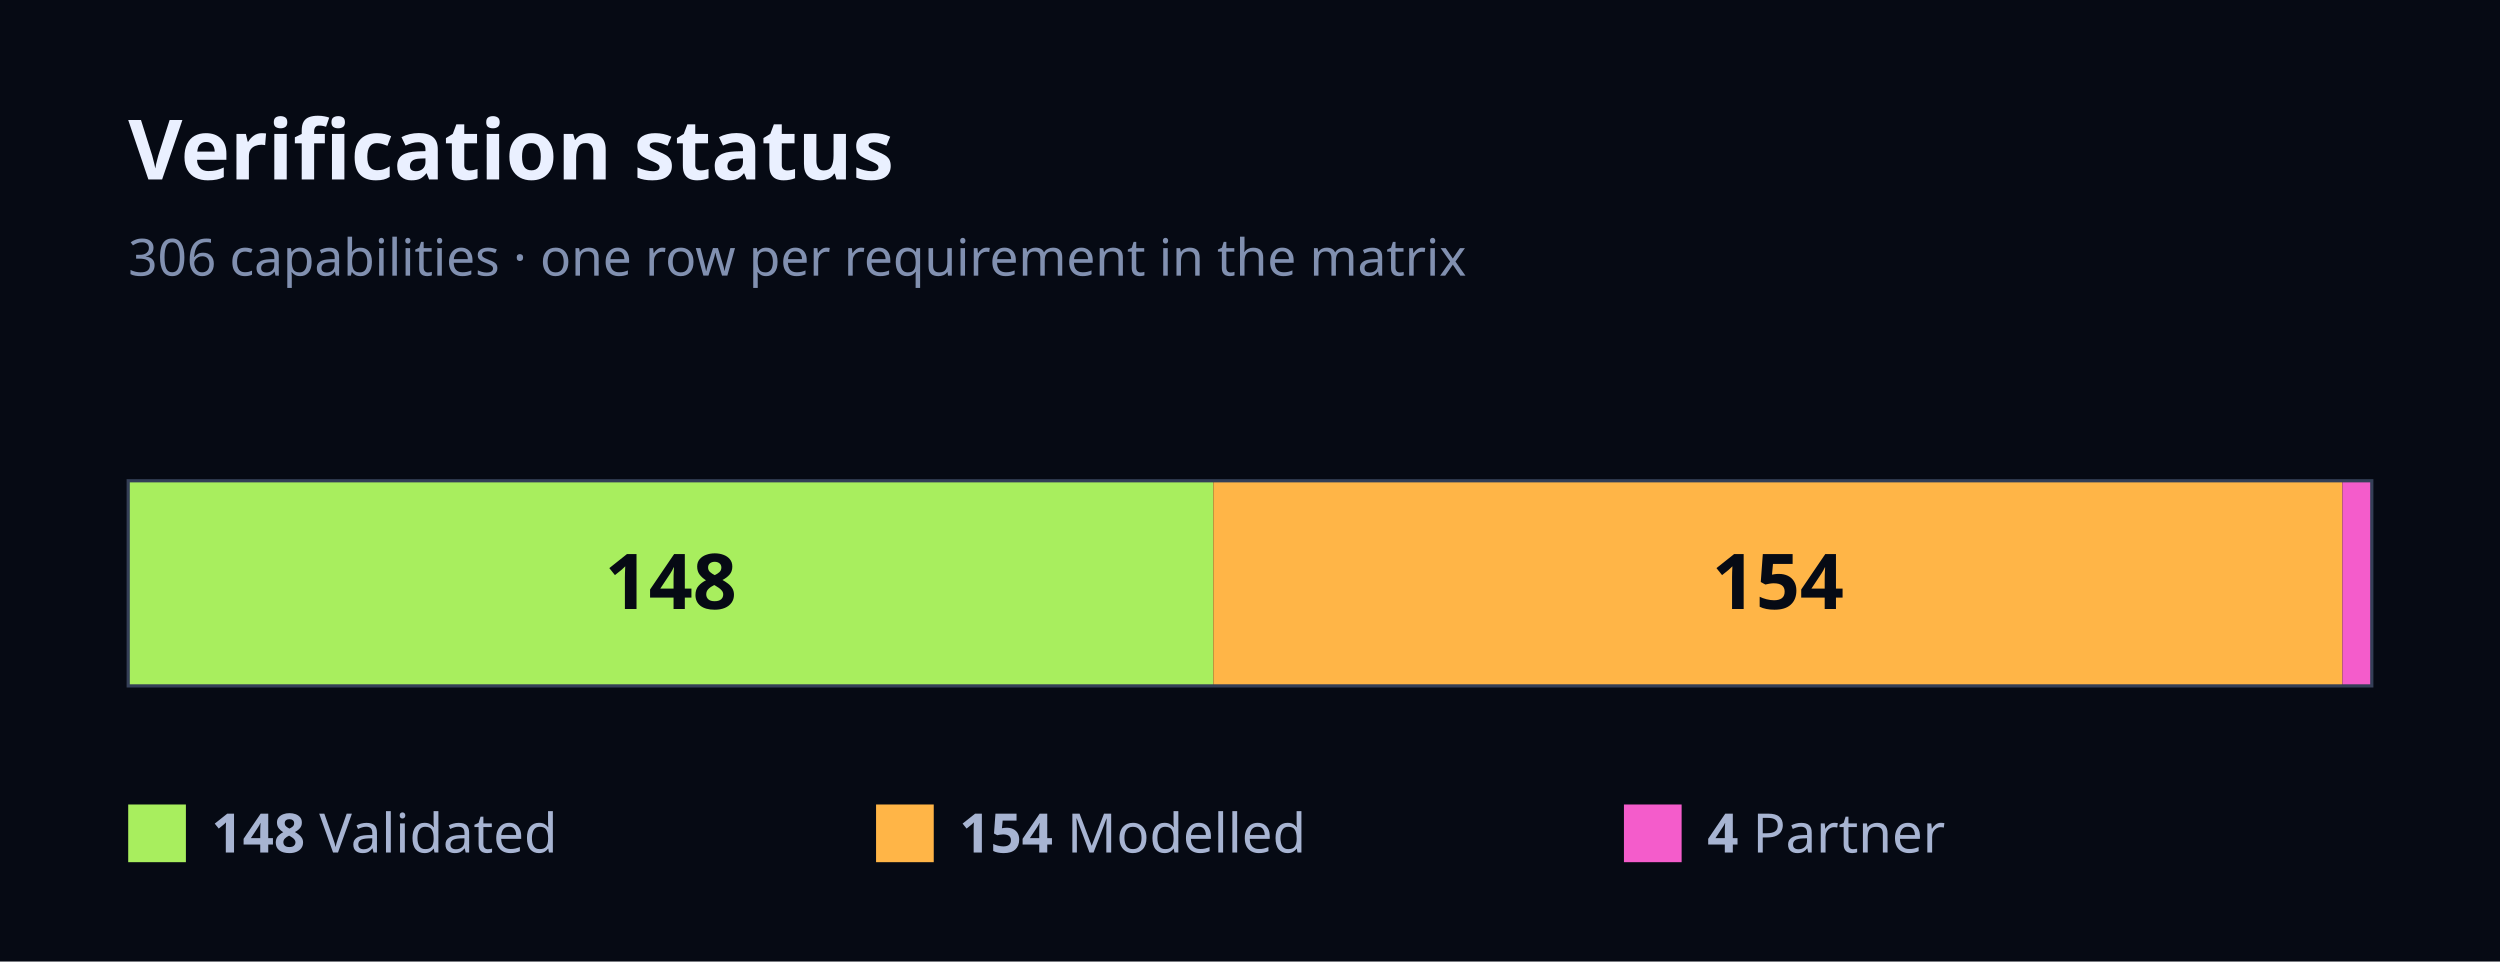
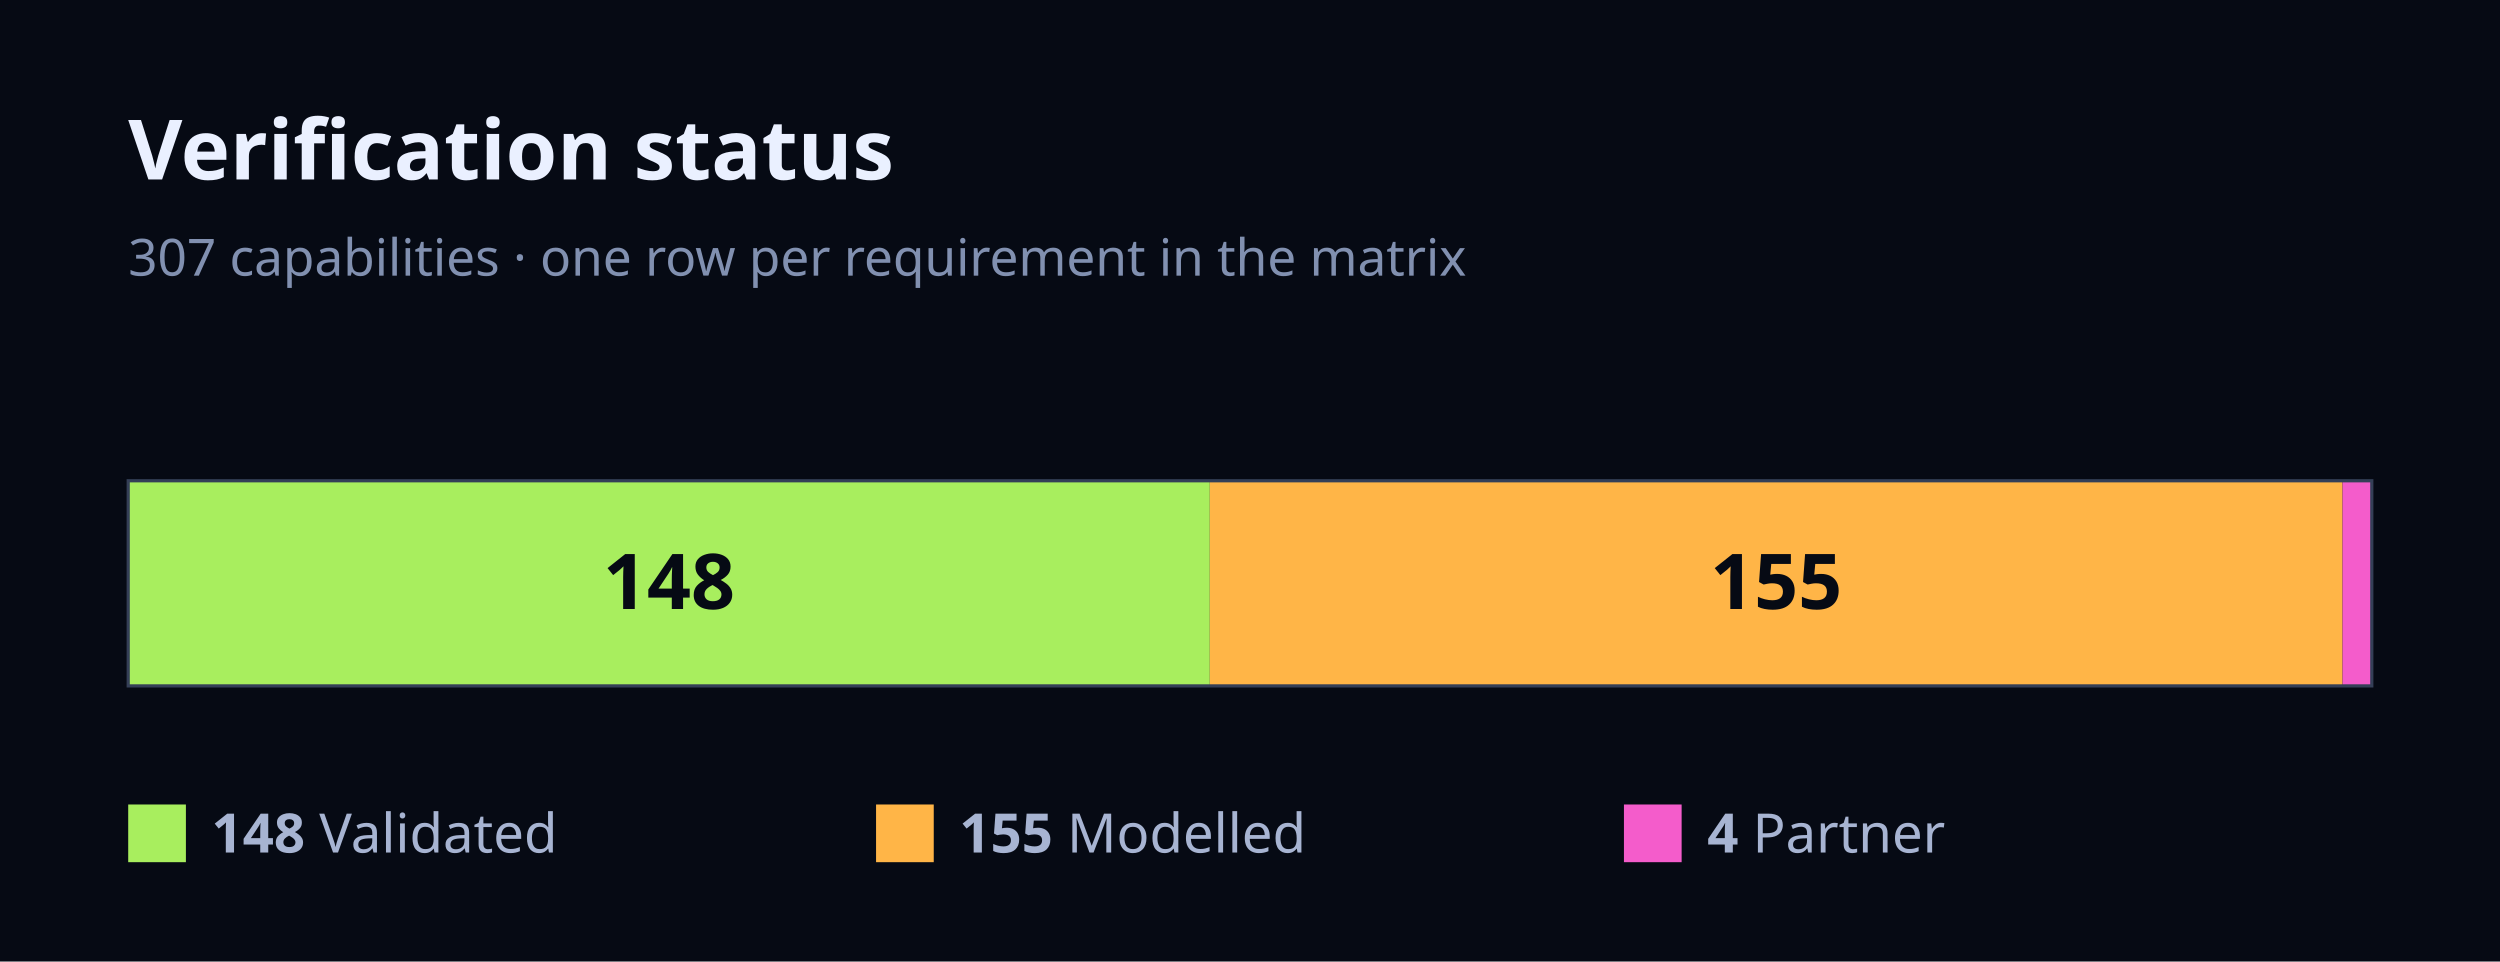
<svg xmlns="http://www.w3.org/2000/svg" width="780" height="300" viewBox="0 0 780 300" font-family="Geist, ui-sans-serif, system-ui, sans-serif">
  <rect x="0" y="0" width="780" height="300" fill="#060A14" />
  <text x="40" y="56" font-size="26" font-weight="700" fill="#EAF0FF">Verification status</text>
-   <text x="40" y="86" font-size="16" fill="#8190B0">306 capabilities · one row per requirement in the matrix</text>
-   <rect x="40" y="150" width="338.56" height="64" fill="#A8EE5E" />
-   <text x="209.28" y="190" font-size="24" font-weight="700" fill="#060A14" text-anchor="middle">148</text>
-   <rect x="378.56" y="150" width="352.29" height="64" fill="#FFB547" />
-   <text x="554.71" y="190" font-size="24" font-weight="700" fill="#060A14" text-anchor="middle">154</text>
-   <rect x="730.85" y="150" width="9.15" height="64" fill="#F45CCB" />
+   <text x="40" y="86" font-size="16" fill="#8190B0">307 capabilities · one row per requirement in the matrix</text>
+   <rect x="40" y="150" width="337.46" height="64" fill="#A8EE5E" />
+   <text x="208.73" y="190" font-size="24" font-weight="700" fill="#060A14" text-anchor="middle">148</text>
+   <rect x="377.46" y="150" width="353.42" height="64" fill="#FFB547" />
+   <text x="554.17" y="190" font-size="24" font-weight="700" fill="#060A14" text-anchor="middle">155</text>
+   <rect x="730.88" y="150" width="9.12" height="64" fill="#F45CCB" />
  <rect x="40" y="150" width="700" height="64" fill="none" stroke="#343F57" stroke-width="1" />
  <rect x="40" y="251" width="18" height="18" fill="#A8EE5E" />
  <text x="66" y="266" font-size="17" fill="#A7B4D2">
    <tspan font-weight="700">148</tspan> Validated</text>
  <rect x="273.33" y="251" width="18" height="18" fill="#FFB547" />
  <text x="299.33" y="266" font-size="17" fill="#A7B4D2">
-     <tspan font-weight="700">154</tspan> Modelled</text>
+     <tspan font-weight="700">155</tspan> Modelled</text>
  <rect x="506.67" y="251" width="18" height="18" fill="#F45CCB" />
  <text x="532.67" y="266" font-size="17" fill="#A7B4D2">
    <tspan font-weight="700">4</tspan> Partner</text>
</svg>
